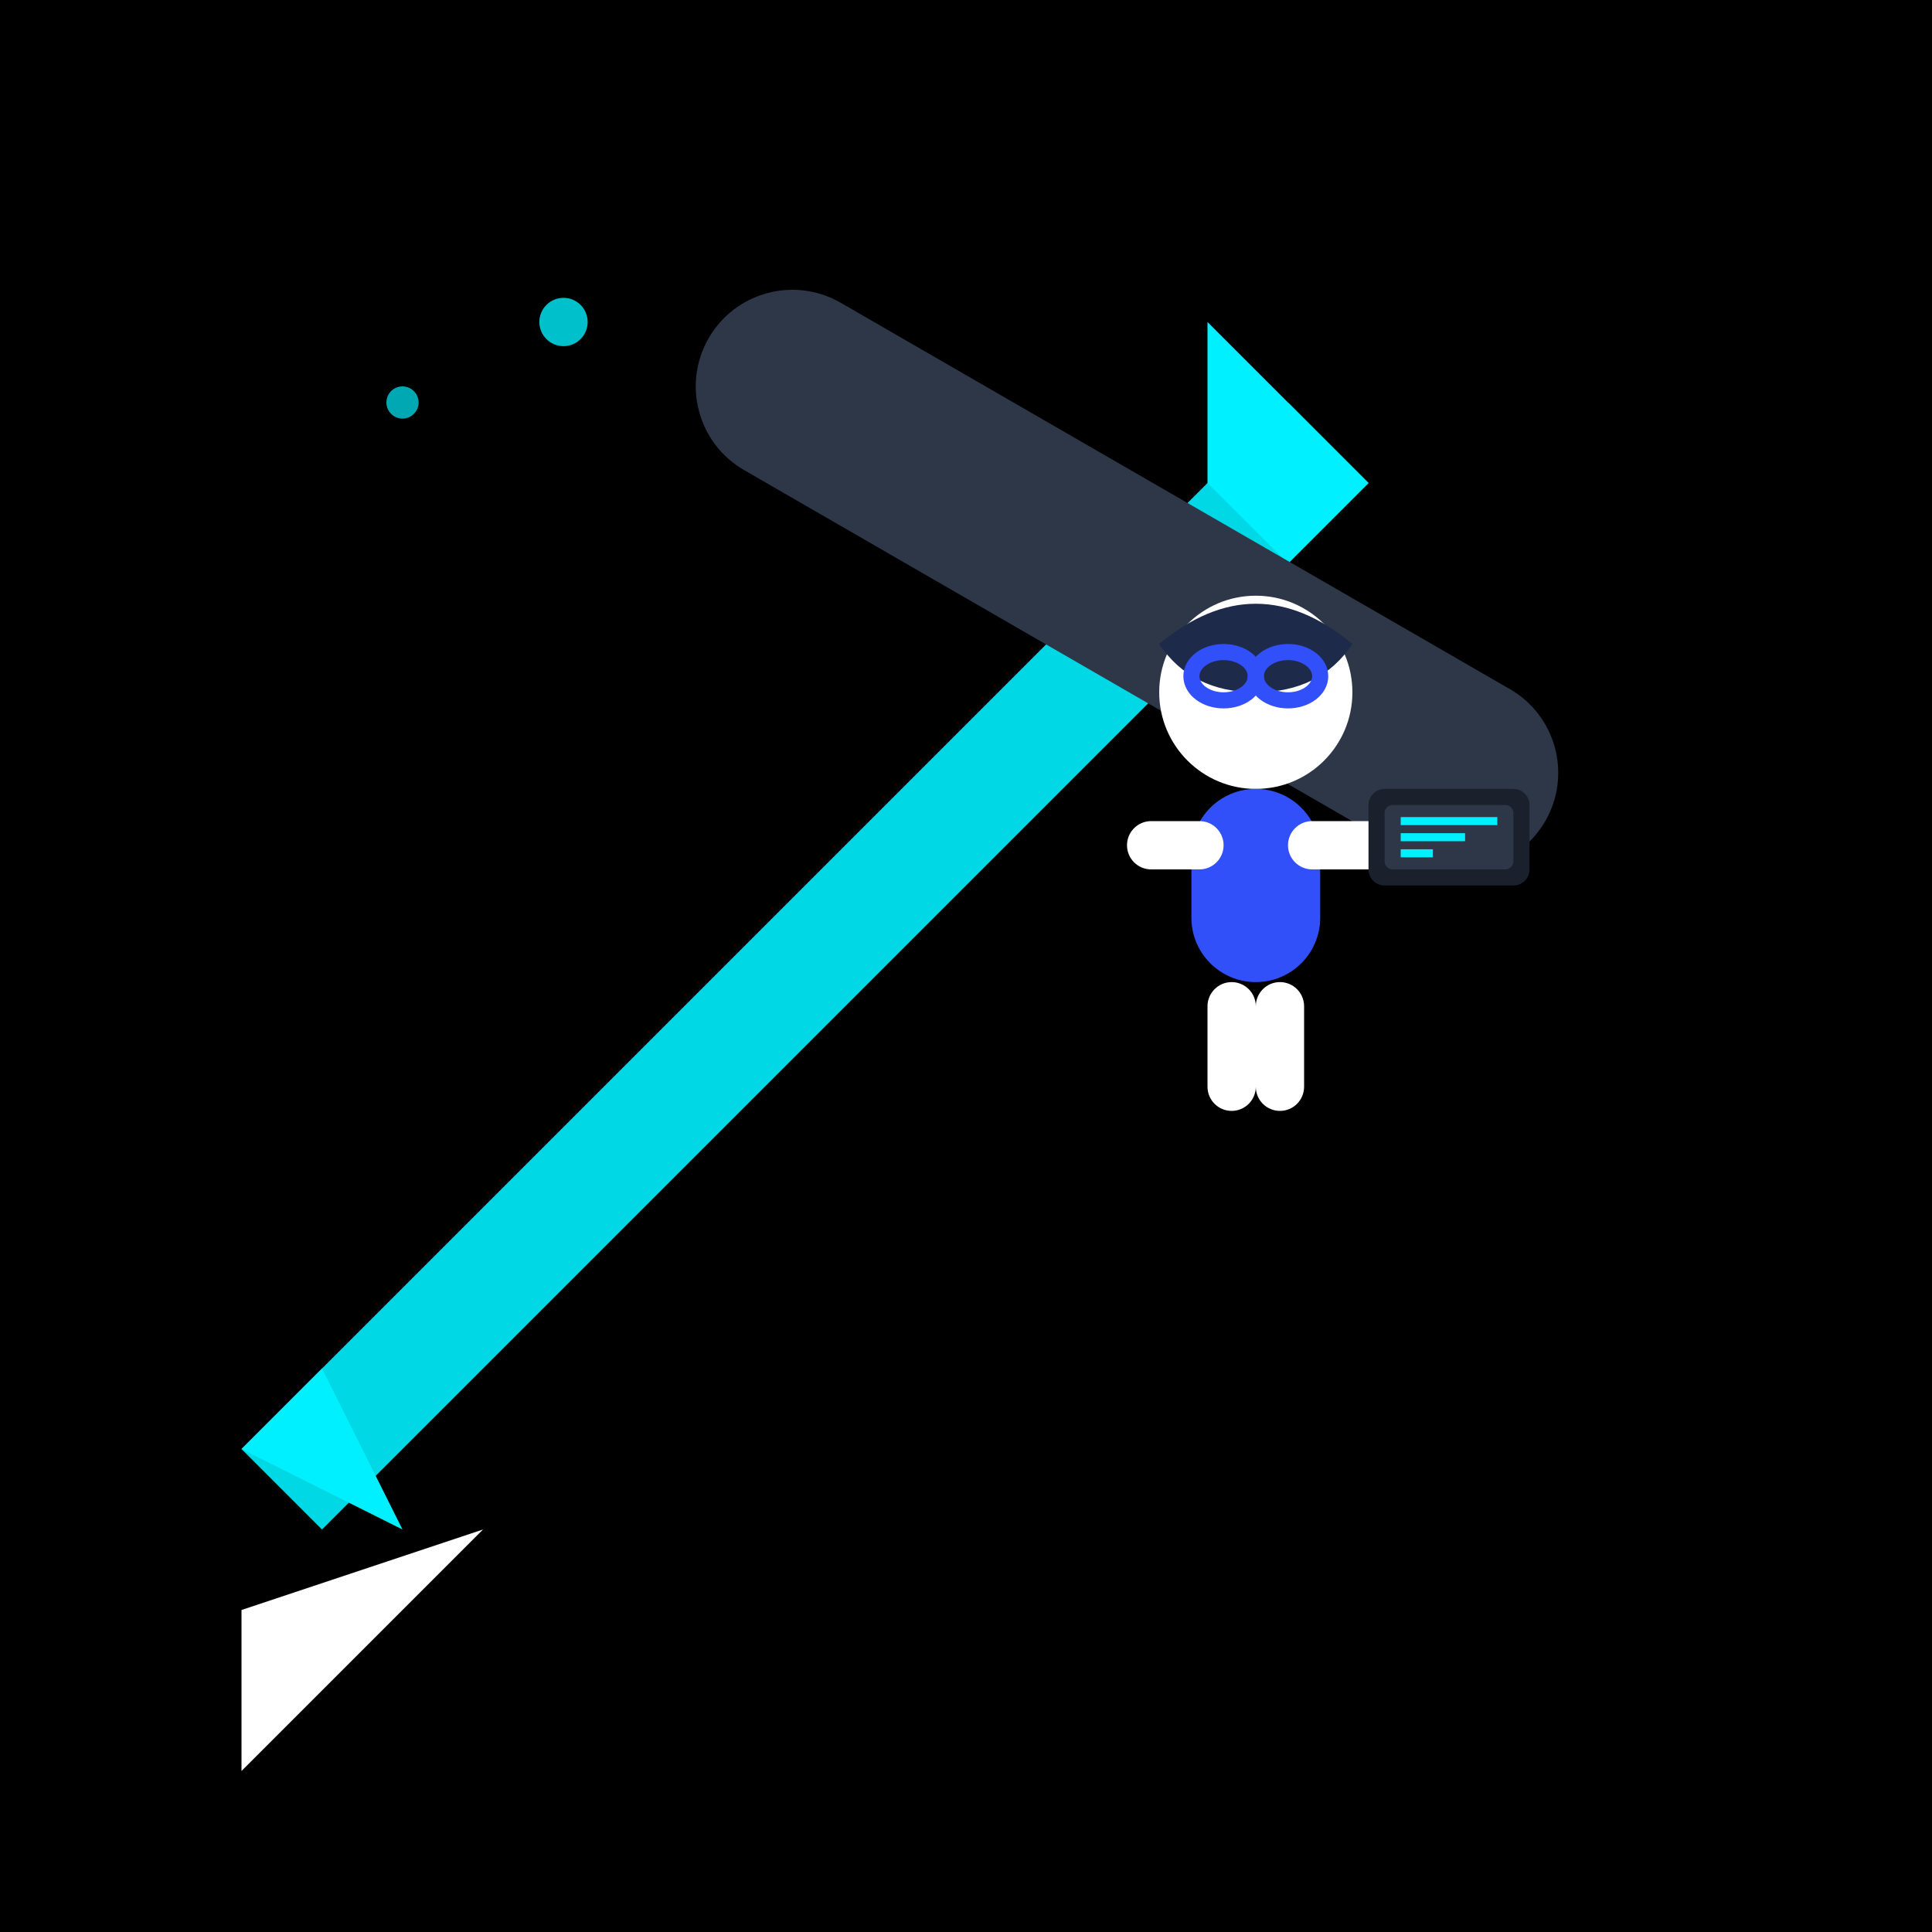
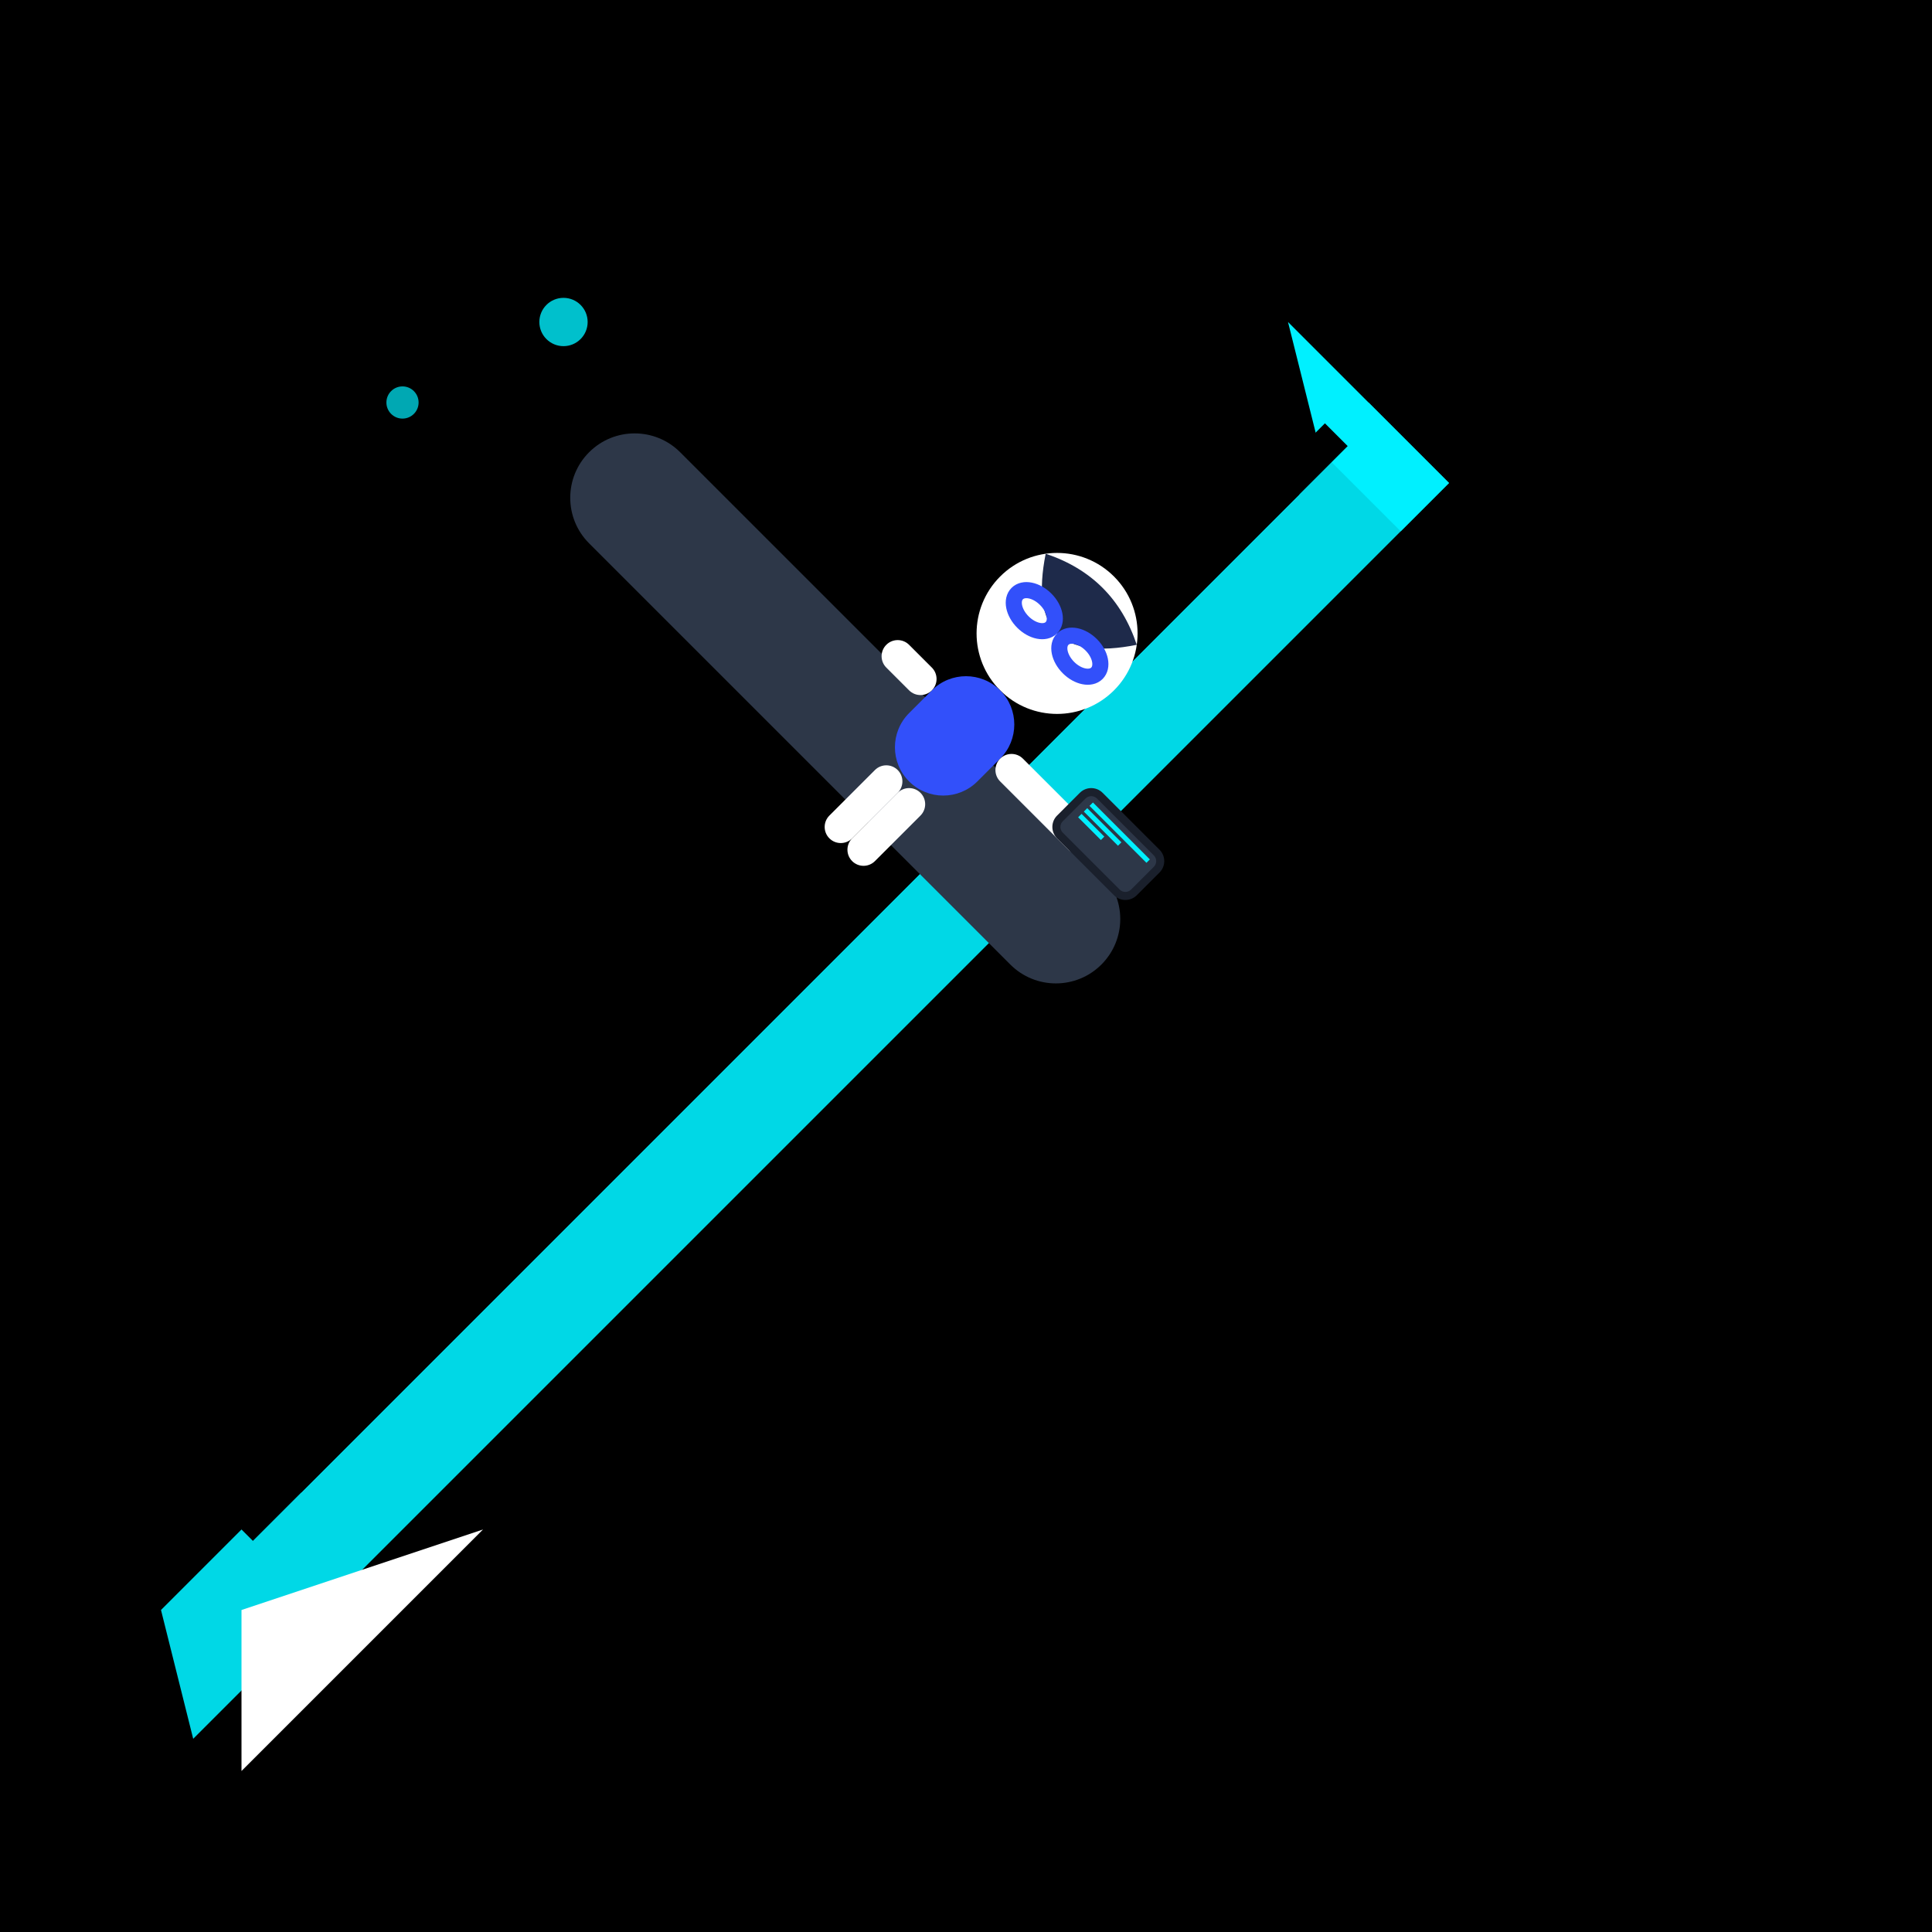
<svg xmlns="http://www.w3.org/2000/svg" width="120" height="120" viewBox="0 0 120 120" fill="none">
  <defs>
    <linearGradient id="arrowGradient" x1="0%" y1="0%" x2="100%" y2="100%">
      <stop offset="0%" style="stop-color:#00f0ff;stop-opacity:1" />
      <stop offset="100%" style="stop-color:#3250fa;stop-opacity:1" />
    </linearGradient>
    <linearGradient id="personGradient" x1="0%" y1="0%" x2="100%" y2="100%">
      <stop offset="0%" style="stop-color:#3250fa;stop-opacity:1" />
      <stop offset="100%" style="stop-color:#ff538f;stop-opacity:1" />
    </linearGradient>
  </defs>
  <rect width="120" height="120" fill="#000000" />
-   <path d="M15 90 L40 65 L65 40 L80 25 L85 30 L70 45 L45 70 L20 95 Z" fill="#00f0ff" opacity="0.9" />
-   <path d="M20 85 L15 90 L25 95 Z" fill="#00f0ff" />
-   <path d="M75 20 L80 25 L85 30 L80 35 L75 30 Z" fill="#00f0ff" />
-   <rect x="40" y="30" width="60" height="12" rx="6" fill="#2d3748" transform="rotate(30 70 36)" />
-   <g transform="translate(70, 35)">
-     <circle cx="8" cy="8" r="6" fill="#ffffff" />
-     <path d="M2 5 Q8 0 14 5 Q12 8 8 8 Q4 8 2 5" fill="#1e2a4a" />
-     <ellipse cx="6" cy="7" rx="2" ry="1.5" fill="none" stroke="#3250fa" stroke-width="1" />
-     <ellipse cx="10" cy="7" rx="2" ry="1.5" fill="none" stroke="#3250fa" stroke-width="1" />
-     <line x1="8" y1="7" x2="8" y2="7" stroke="#3250fa" stroke-width="1" />
-     <rect x="4" y="14" width="8" height="12" rx="4" fill="#3250fa" />
-     <rect x="0" y="16" width="6" height="3" rx="1.5" fill="#ffffff" />
-     <rect x="10" y="16" width="10" height="3" rx="1.5" fill="#ffffff" />
-     <rect x="15" y="14" width="10" height="6" rx="1" fill="#1a202c" />
-     <rect x="16" y="15" width="8" height="4" rx="0.5" fill="#2d3748" />
-     <line x1="17" y1="16" x2="23" y2="16" stroke="#00f0ff" stroke-width="0.5" />
-     <line x1="17" y1="17" x2="21" y2="17" stroke="#00f0ff" stroke-width="0.5" />
-     <line x1="17" y1="18" x2="19" y2="18" stroke="#00f0ff" stroke-width="0.5" />
-     <rect x="5" y="26" width="3" height="8" rx="1.5" fill="#ffffff" />
-     <rect x="8" y="26" width="3" height="8" rx="1.5" fill="#ffffff" />
+   <path d="M10 100 L35 75 L60 50 L85 25 L90 30 L87 33 L62 58 L37 83 L12 108 Z" fill="#00f0ff" opacity="0.9" />
+   <path d="M80 20 L85 25 L90 30 L87 33 L82 28 Z" fill="#00f0ff" />
+   <line x1="15" y1="95" x2="80" y2="30" stroke="#000000" stroke-width="2" />
+   <line x1="18" y1="92" x2="83" y2="27" stroke="#000000" stroke-width="2" />
+   <rect x="30" y="40" width="45" height="8" rx="4" fill="#2d3748" transform="rotate(45 52.5 44)" />
+   <g transform="translate(60, 45) rotate(45)">
+     <circle cx="0" cy="-8" r="5" fill="#ffffff" />
+     <path d="M-4 -11 Q0 -13 4 -11 Q2 -8 0 -8 Q-2 -8 -4 -11" fill="#1e2a4a" />
+     <ellipse cx="-2" cy="-8" rx="1.5" ry="1" fill="none" stroke="#3250fa" stroke-width="1" />
+     <ellipse cx="2" cy="-8" rx="1.5" ry="1" fill="none" stroke="#3250fa" stroke-width="1" />
+     <line x1="0" y1="-8" x2="0" y2="-8" stroke="#3250fa" stroke-width="1" />
+     <rect x="-3" y="-3" width="6" height="8" rx="3" fill="#3250fa" />
+     <rect x="-7" y="-1" width="4" height="2" rx="1" fill="#ffffff" />
+     <rect x="3" y="-1" width="8" height="2" rx="1" fill="#ffffff" />
+     <rect x="8" y="-3" width="7" height="4" rx="1" fill="#1a202c" />
+     <rect x="8.5" y="-2.5" width="6" height="3" rx="0.5" fill="#2d3748" />
+     <line x1="9" y1="-2" x2="14" y2="-2" stroke="#00f0ff" stroke-width="0.3" />
+     <line x1="9" y1="-1.5" x2="12" y2="-1.5" stroke="#00f0ff" stroke-width="0.3" />
+     <line x1="9" y1="-1" x2="11" y2="-1" stroke="#00f0ff" stroke-width="0.3" />
+     <rect x="-2" y="5" width="2" height="6" rx="1" fill="#ffffff" />
+     <rect x="0" y="5" width="2" height="6" rx="1" fill="#ffffff" />
  </g>
  <path d="M15 100 L30 95 L15 110 Z" fill="#ffffff" />
  <circle cx="25" cy="25" r="1" fill="#00f0ff" opacity="0.7" />
  <circle cx="35" cy="20" r="1.5" fill="#00f0ff" opacity="0.8" />
</svg>
